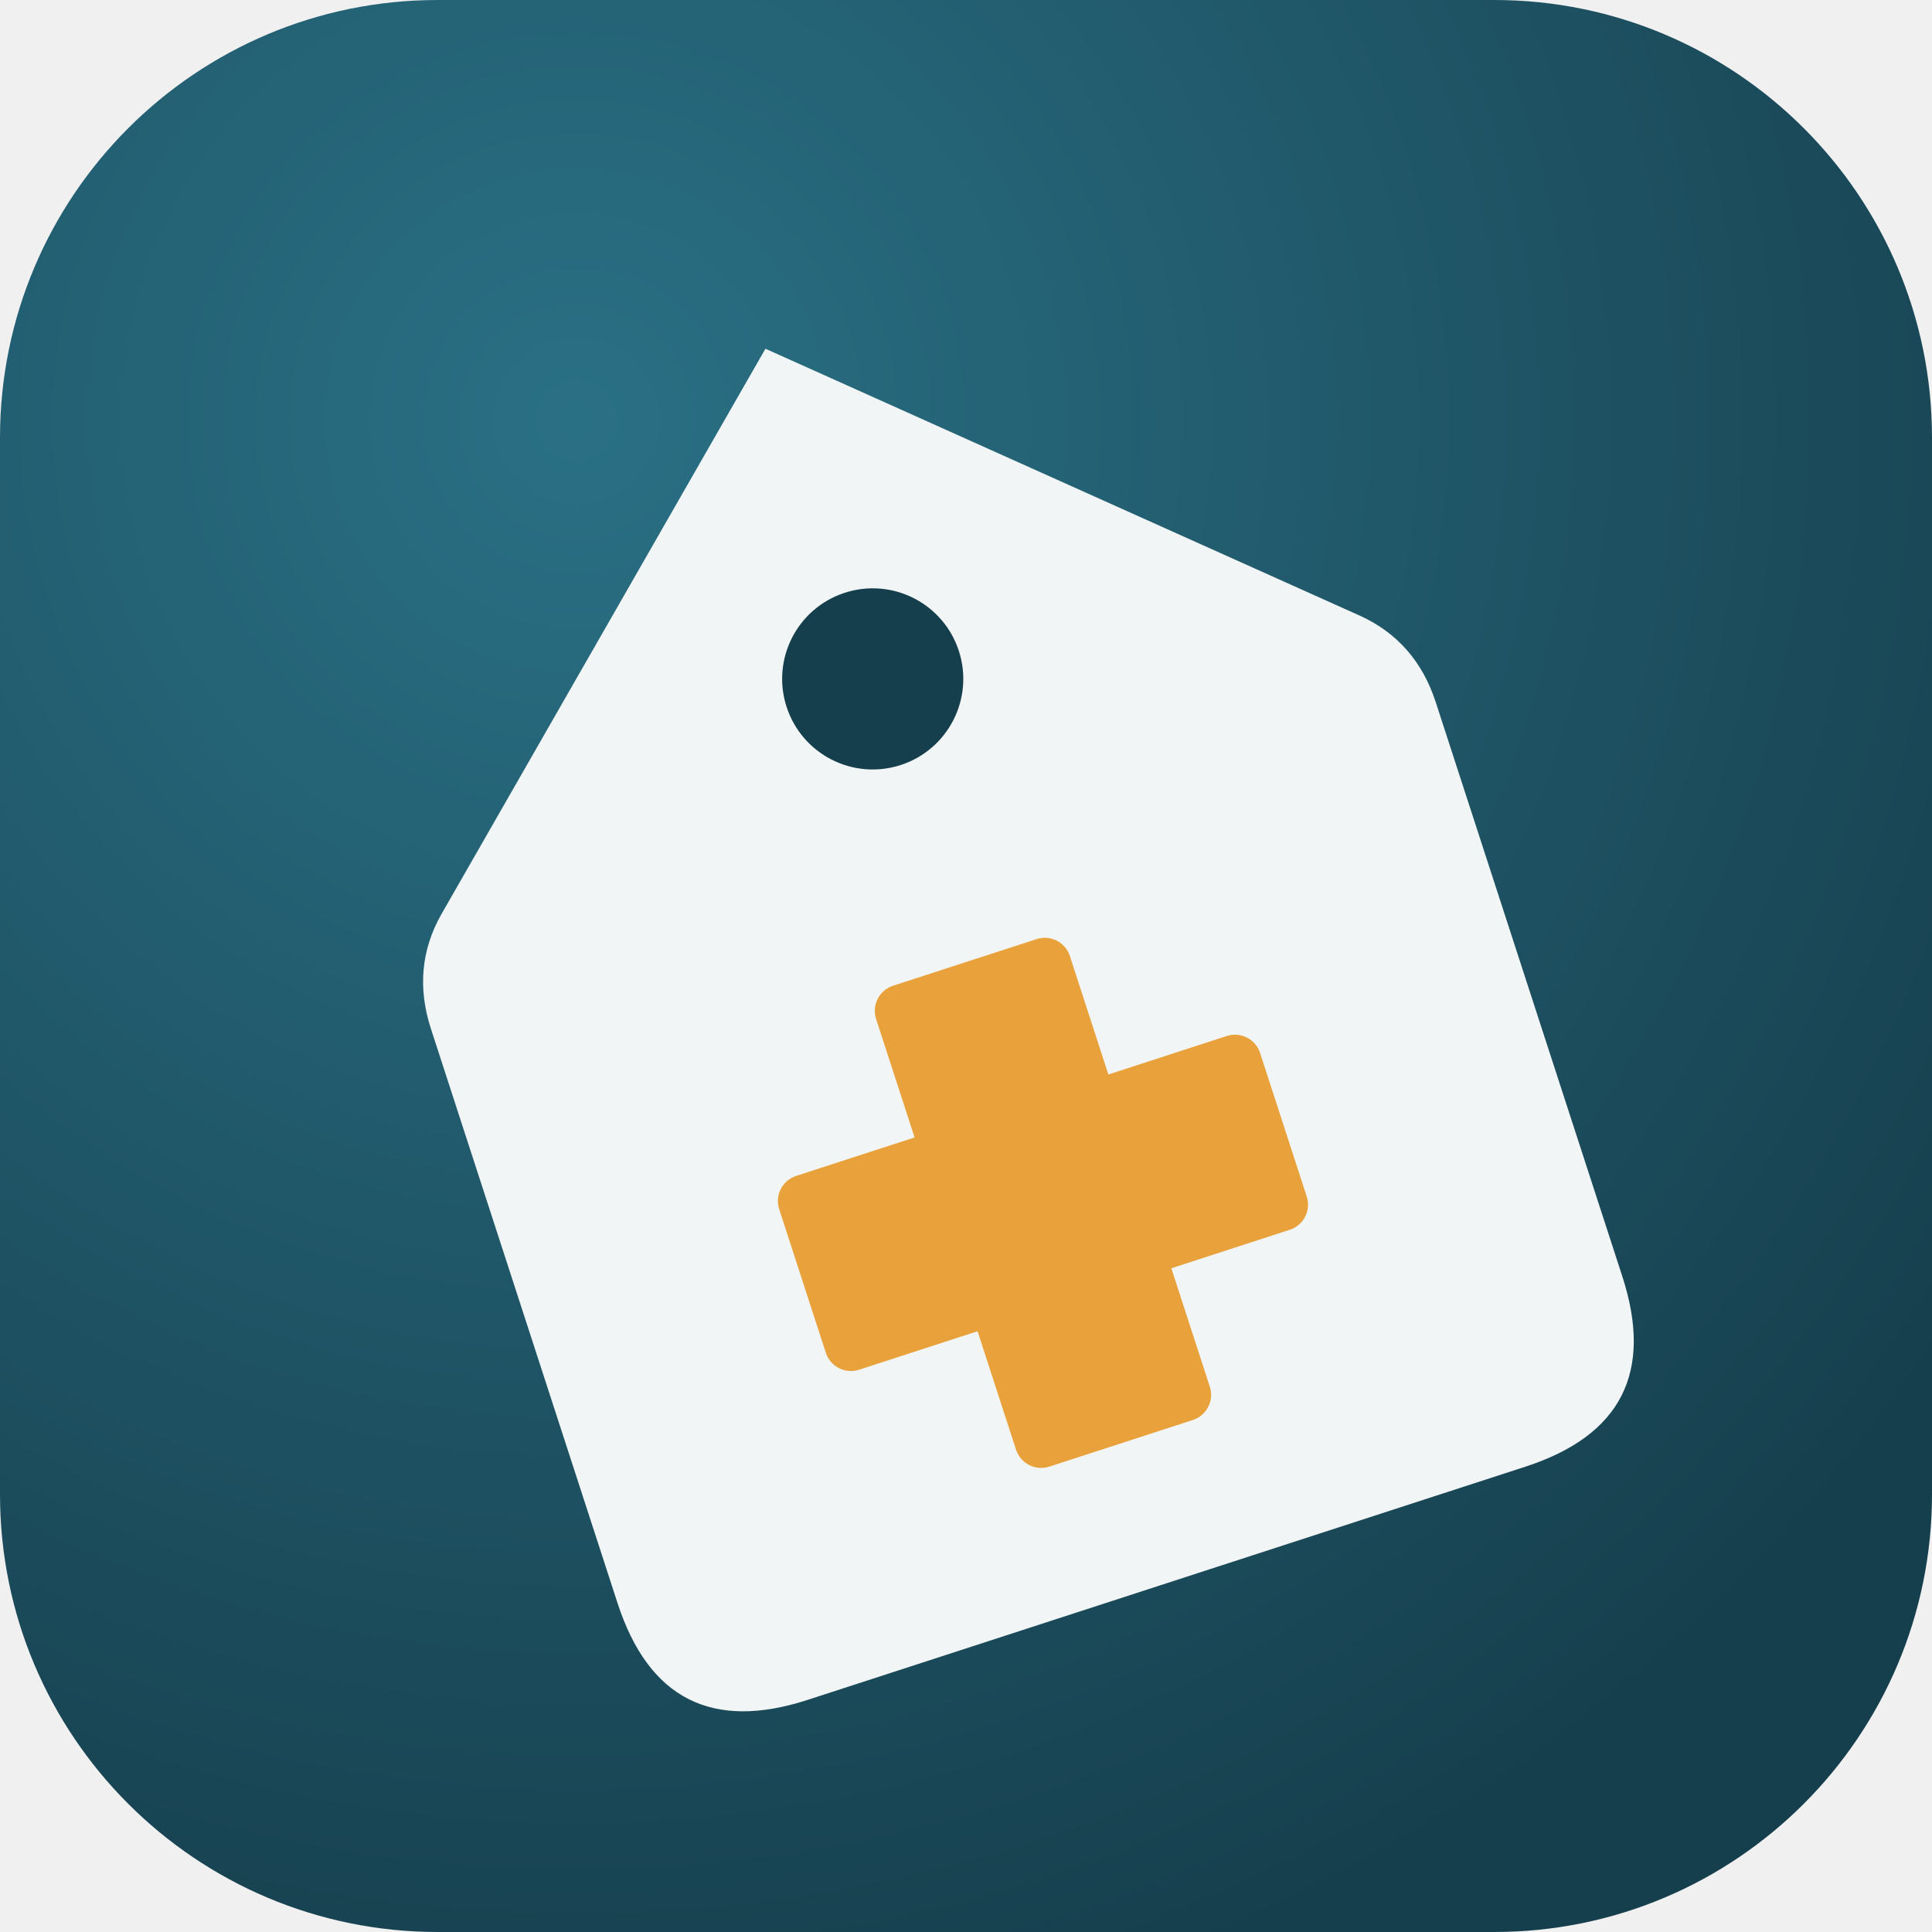
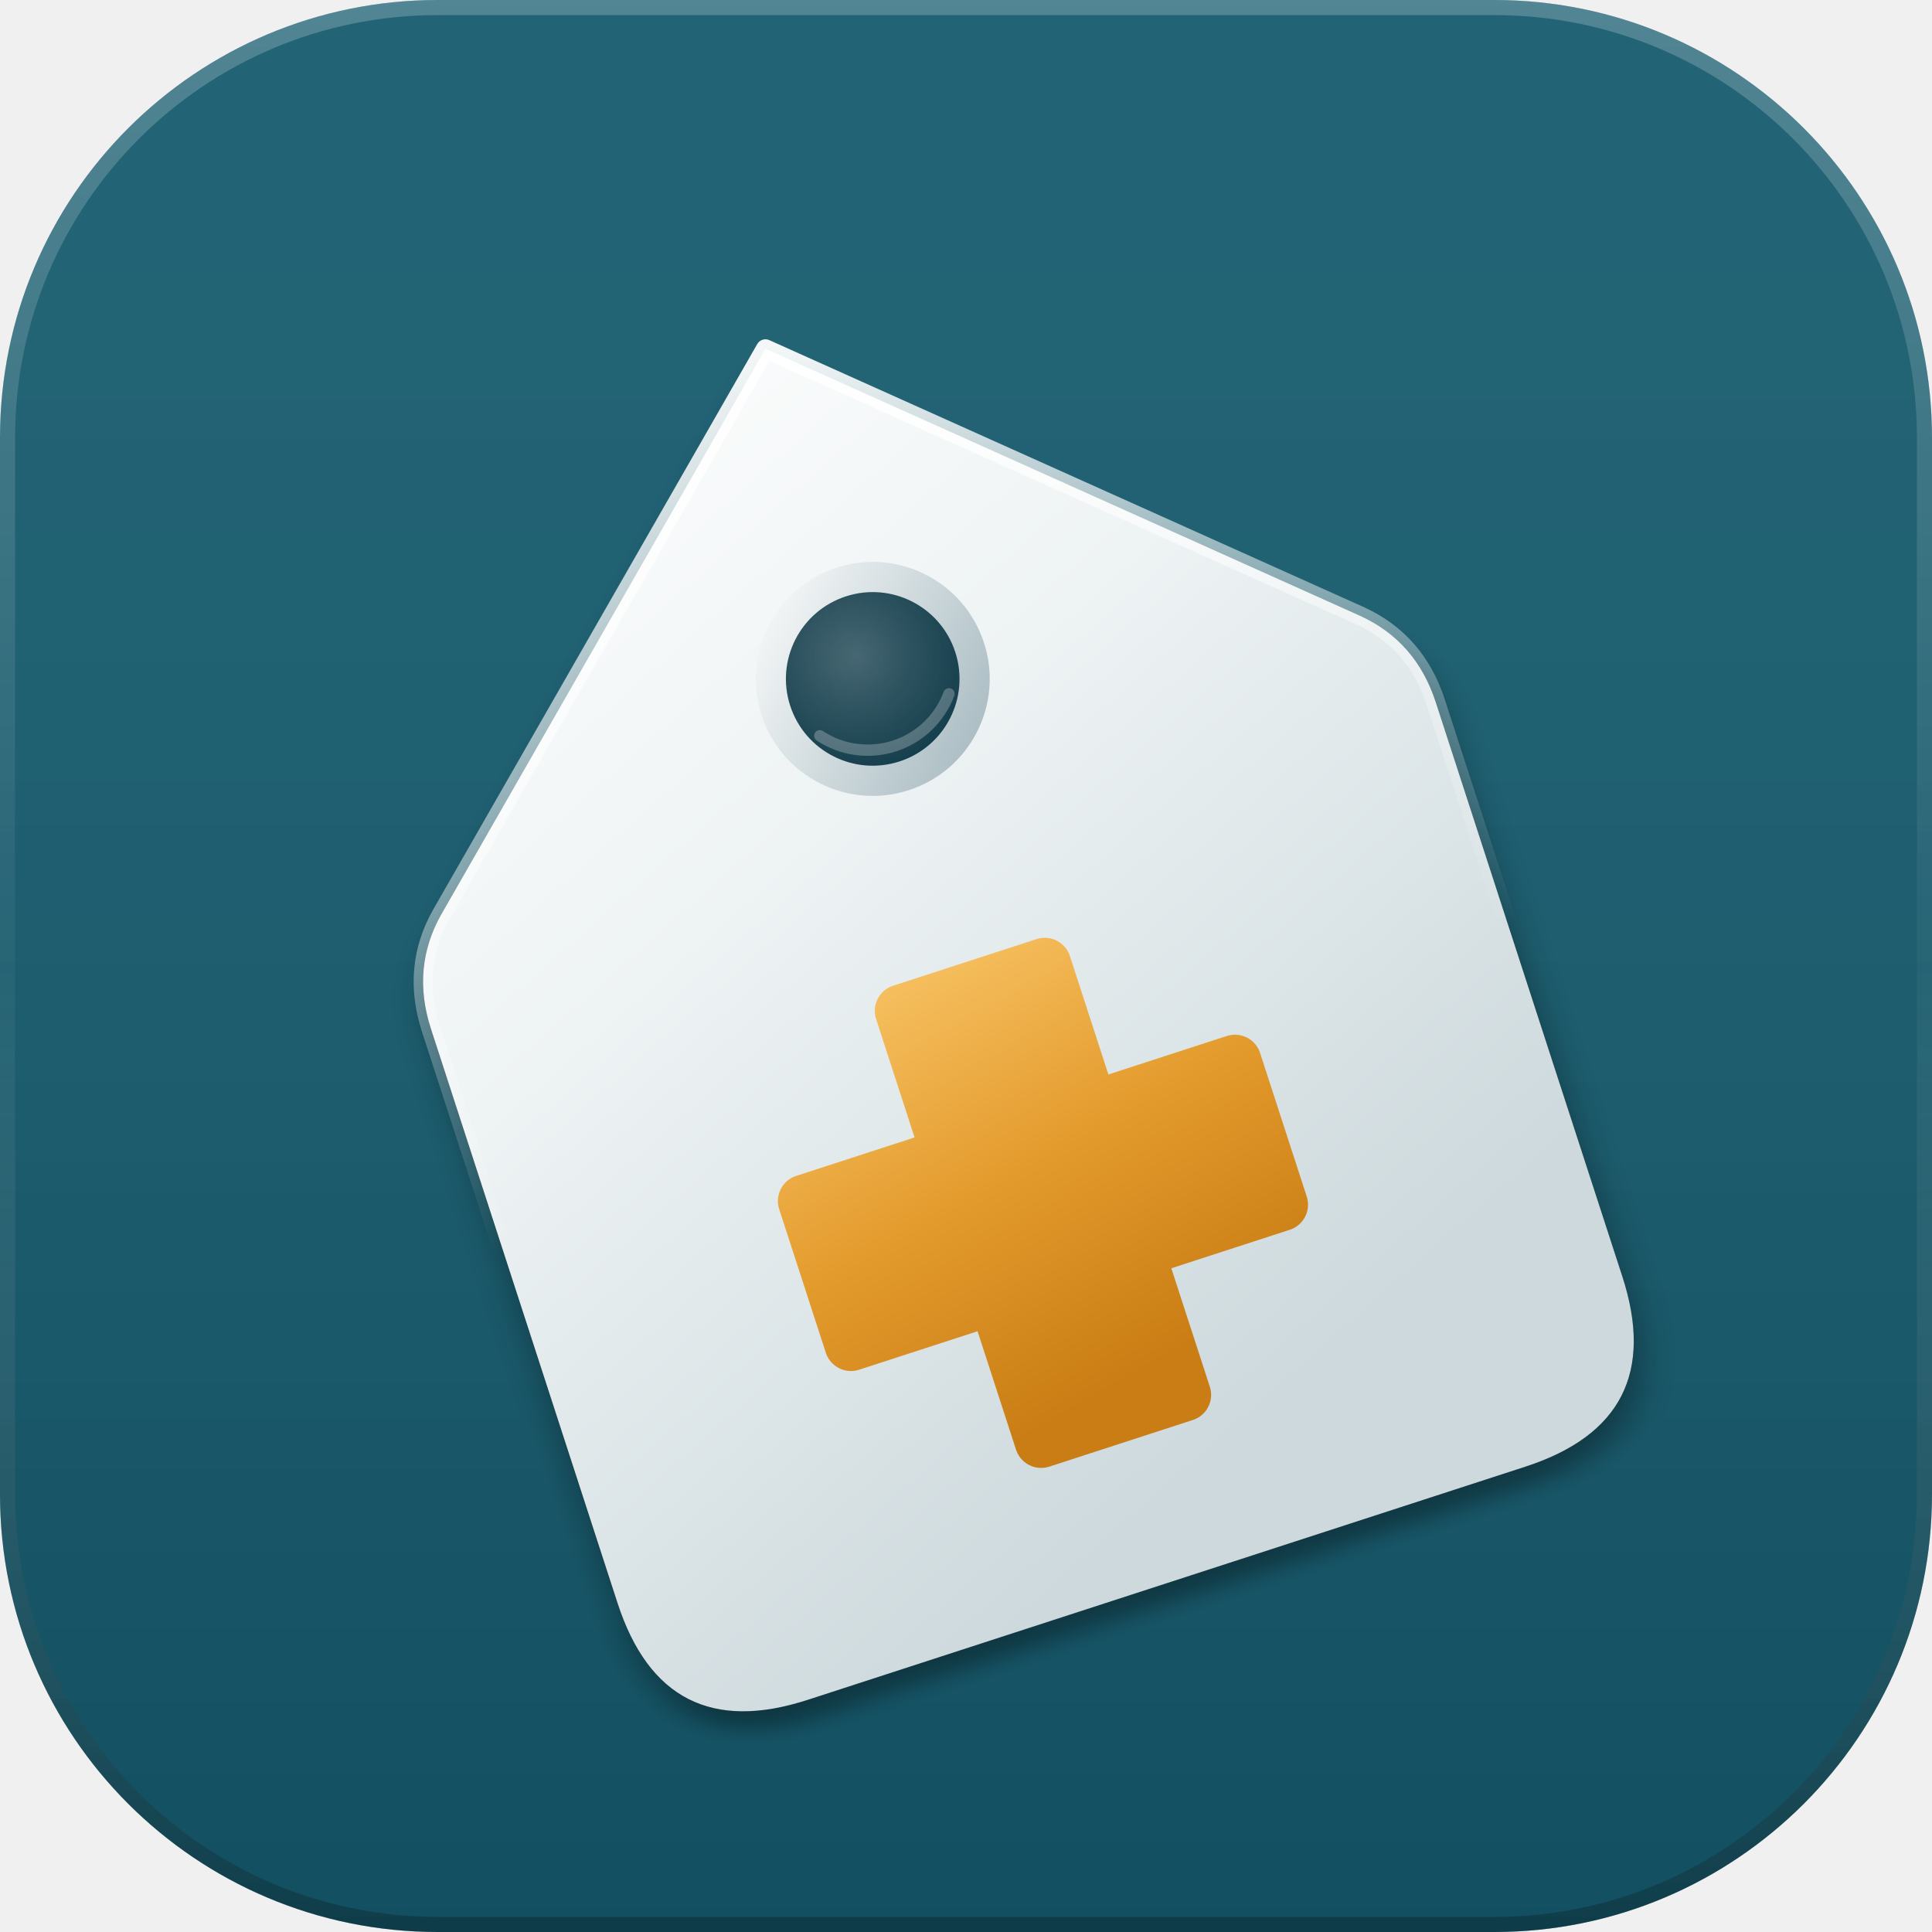
<svg xmlns="http://www.w3.org/2000/svg" viewBox="0 0 512 512">
  <defs>
-     <radialGradient id="g" cx="30%" cy="22%" r="85%">
-       <stop offset="0" stop-color="#2a7085" />
+     <clipPath id="c">
+       <rect width="512" height="512" rx="116" />
+     </clipPath>
+     <radialGradient id="bg" cx="28%" cy="18%" r="95%">
+       <stop offset="0" stop-color="#3a8aa1" />
+       <stop offset=".55" stop-color="#145a6d" />
+       <stop offset="1" stop-color="#0d2c36" />
+     </radialGradient>
+     <radialGradient id="luz" cx="50%" cy="0%" r="70%">
+       <stop offset="0" stop-color="#5fb2c7" stop-opacity=".55" />
+       <stop offset="1" stop-color="#5fb2c7" stop-opacity="0" />
+     </radialGradient>
+     <linearGradient id="vert" x1="0" y1="0" x2="0" y2="1">
+       <stop offset="0" stop-color="#fff" stop-opacity=".06" />
+       <stop offset="1" stop-color="#000" stop-opacity=".12" />
+     </linearGradient>
+     <linearGradient id="aro" x1="0" y1="0" x2="0" y2="1">
+       <stop offset="0" stop-color="#fff" stop-opacity=".22" />
+       <stop offset=".5" stop-color="#fff" stop-opacity=".04" />
+       <stop offset="1" stop-color="#000" stop-opacity=".25" />
+     </linearGradient>
+     <linearGradient id="tag" x1="0" y1="0" x2=".35" y2="1">
+       <stop offset="0" stop-color="#ffffff" />
+       <stop offset=".45" stop-color="#eef3f4" />
+       <stop offset="1" stop-color="#cdd9dd" />
+     </linearGradient>
+     <linearGradient id="borda" x1="0" y1="0" x2="0" y2="1">
+       <stop offset="0" stop-color="#ffffff" stop-opacity=".95" />
+       <stop offset=".6" stop-color="#ffffff" stop-opacity="0" />
+     </linearGradient>
+     <linearGradient id="emb" x1="0" y1="0" x2=".2" y2="1">
+       <stop offset="0.00" stop-color="#f6bf5f" />
+       <stop offset="0.50" stop-color="#e39a2c" />
+       <stop offset="1.00" stop-color="#c97d14" />
+     </linearGradient>
+     <linearGradient id="anel" x1="0" y1="0" x2="1" y2="1">
+       <stop offset="0" stop-color="#ffffff" />
+       <stop offset="1" stop-color="#9fb4bb" />
+     </linearGradient>
+     <radialGradient id="furo" cx="45%" cy="35%" r="65%">
+       <stop offset="0" stop-color="#163f4d" stop-opacity=".75" />
      <stop offset="1" stop-color="#163f4d" />
    </radialGradient>
+     <filter id="sombra" x="-30%" y="-30%" width="160%" height="170%">
+       <feGaussianBlur in="SourceAlpha" stdDeviation="18" />
+       <feOffset dy="22" />
+       <feComponentTransfer>
+         <feFuncA type="linear" slope=".55" />
+       </feComponentTransfer>
+       <feFlood flood-color="#031218" />
+       <feComposite operator="in" in2="SourceAlpha" />
+       <feMerge>
+         <feMergeNode />
+       </feMerge>
+     </filter>
+     <filter id="perto" x="-20%" y="-20%" width="140%" height="140%">
+       <feGaussianBlur in="SourceAlpha" stdDeviation="4" />
+       <feOffset dy="5" />
+       <feComponentTransfer>
+         <feFuncA type="linear" slope=".35" />
+       </feComponentTransfer>
+     </filter>
  </defs>
-   <rect width="512" height="512" rx="116" fill="url(#g)" />
-   <g transform="translate(256 256) rotate(-18) scale(1.0) translate(-256 -256)">
-     <path d="M256 84 L384 200 Q396 211 396 228 V388 Q396 428 356 428 H156 Q116 428 116 388 V228 Q116 211 128 200 Z" fill="#f2f5f6" />
-     <circle cx="256" cy="176" r="24" fill="#163f4d" />
-     <path d="M236 262 h40 v40 h40 v40 h-40 v40 h-40 v-40 h-40 v-40 h40 z" fill="#e9a23b" stroke="#e9a23b" stroke-width="14" stroke-linejoin="round" />
+   <g clip-path="url(#c)">
+     <rect width="512" height="512" fill="#145a6d" />
+     <rect width="512" height="512" fill="url(#vert)" />
+     <g transform="translate(256 256) scale(1.0) rotate(-18) translate(-256 -256)">
+       <path d="M256 84 L384 200 Q396 211 396 228 V388 Q396 428 356 428 H156 Q116 428 116 388 V228 Q116 211 128 200 Z" fill="#000" filter="url(#sombra)" opacity=".9" />
+       <path d="M256 84 L384 200 Q396 211 396 228 V388 Q396 428 356 428 H156 Q116 428 116 388 V228 Q116 211 128 200 Z" fill="#000" filter="url(#perto)" />
+       <path d="M256 84 L384 200 Q396 211 396 228 V388 Q396 428 356 428 H156 Q116 428 116 388 V228 Q116 211 128 200 Z" fill="url(#tag)" />
+       <path d="M256 84 L384 200 Q396 211 396 228 V388 Q396 428 356 428 H156 Q116 428 116 388 V228 Q116 211 128 200 Z" fill="none" stroke="url(#borda)" stroke-width="5" stroke-linejoin="round" />
+       <circle cx="256" cy="176" r="31" fill="url(#anel)" />
+       <circle cx="256" cy="176" r="23" fill="url(#furo)" />
+       <path d="M238 186 a23 23 0 0 0 36 0" fill="none" stroke="#fff" stroke-opacity=".25" stroke-width="3" stroke-linecap="round" />
+       <path d="M236 262 h40 v40 h40 v40 h-40 v40 h-40 v-40 h-40 v-40 h40 z" fill="url(#emb)" stroke="url(#emb)" stroke-width="14" stroke-linejoin="round" />
+     </g>
  </g>
+   <rect x="2" y="2" width="508" height="508" rx="114" fill="none" stroke="url(#aro)" stroke-width="4" />
</svg>
